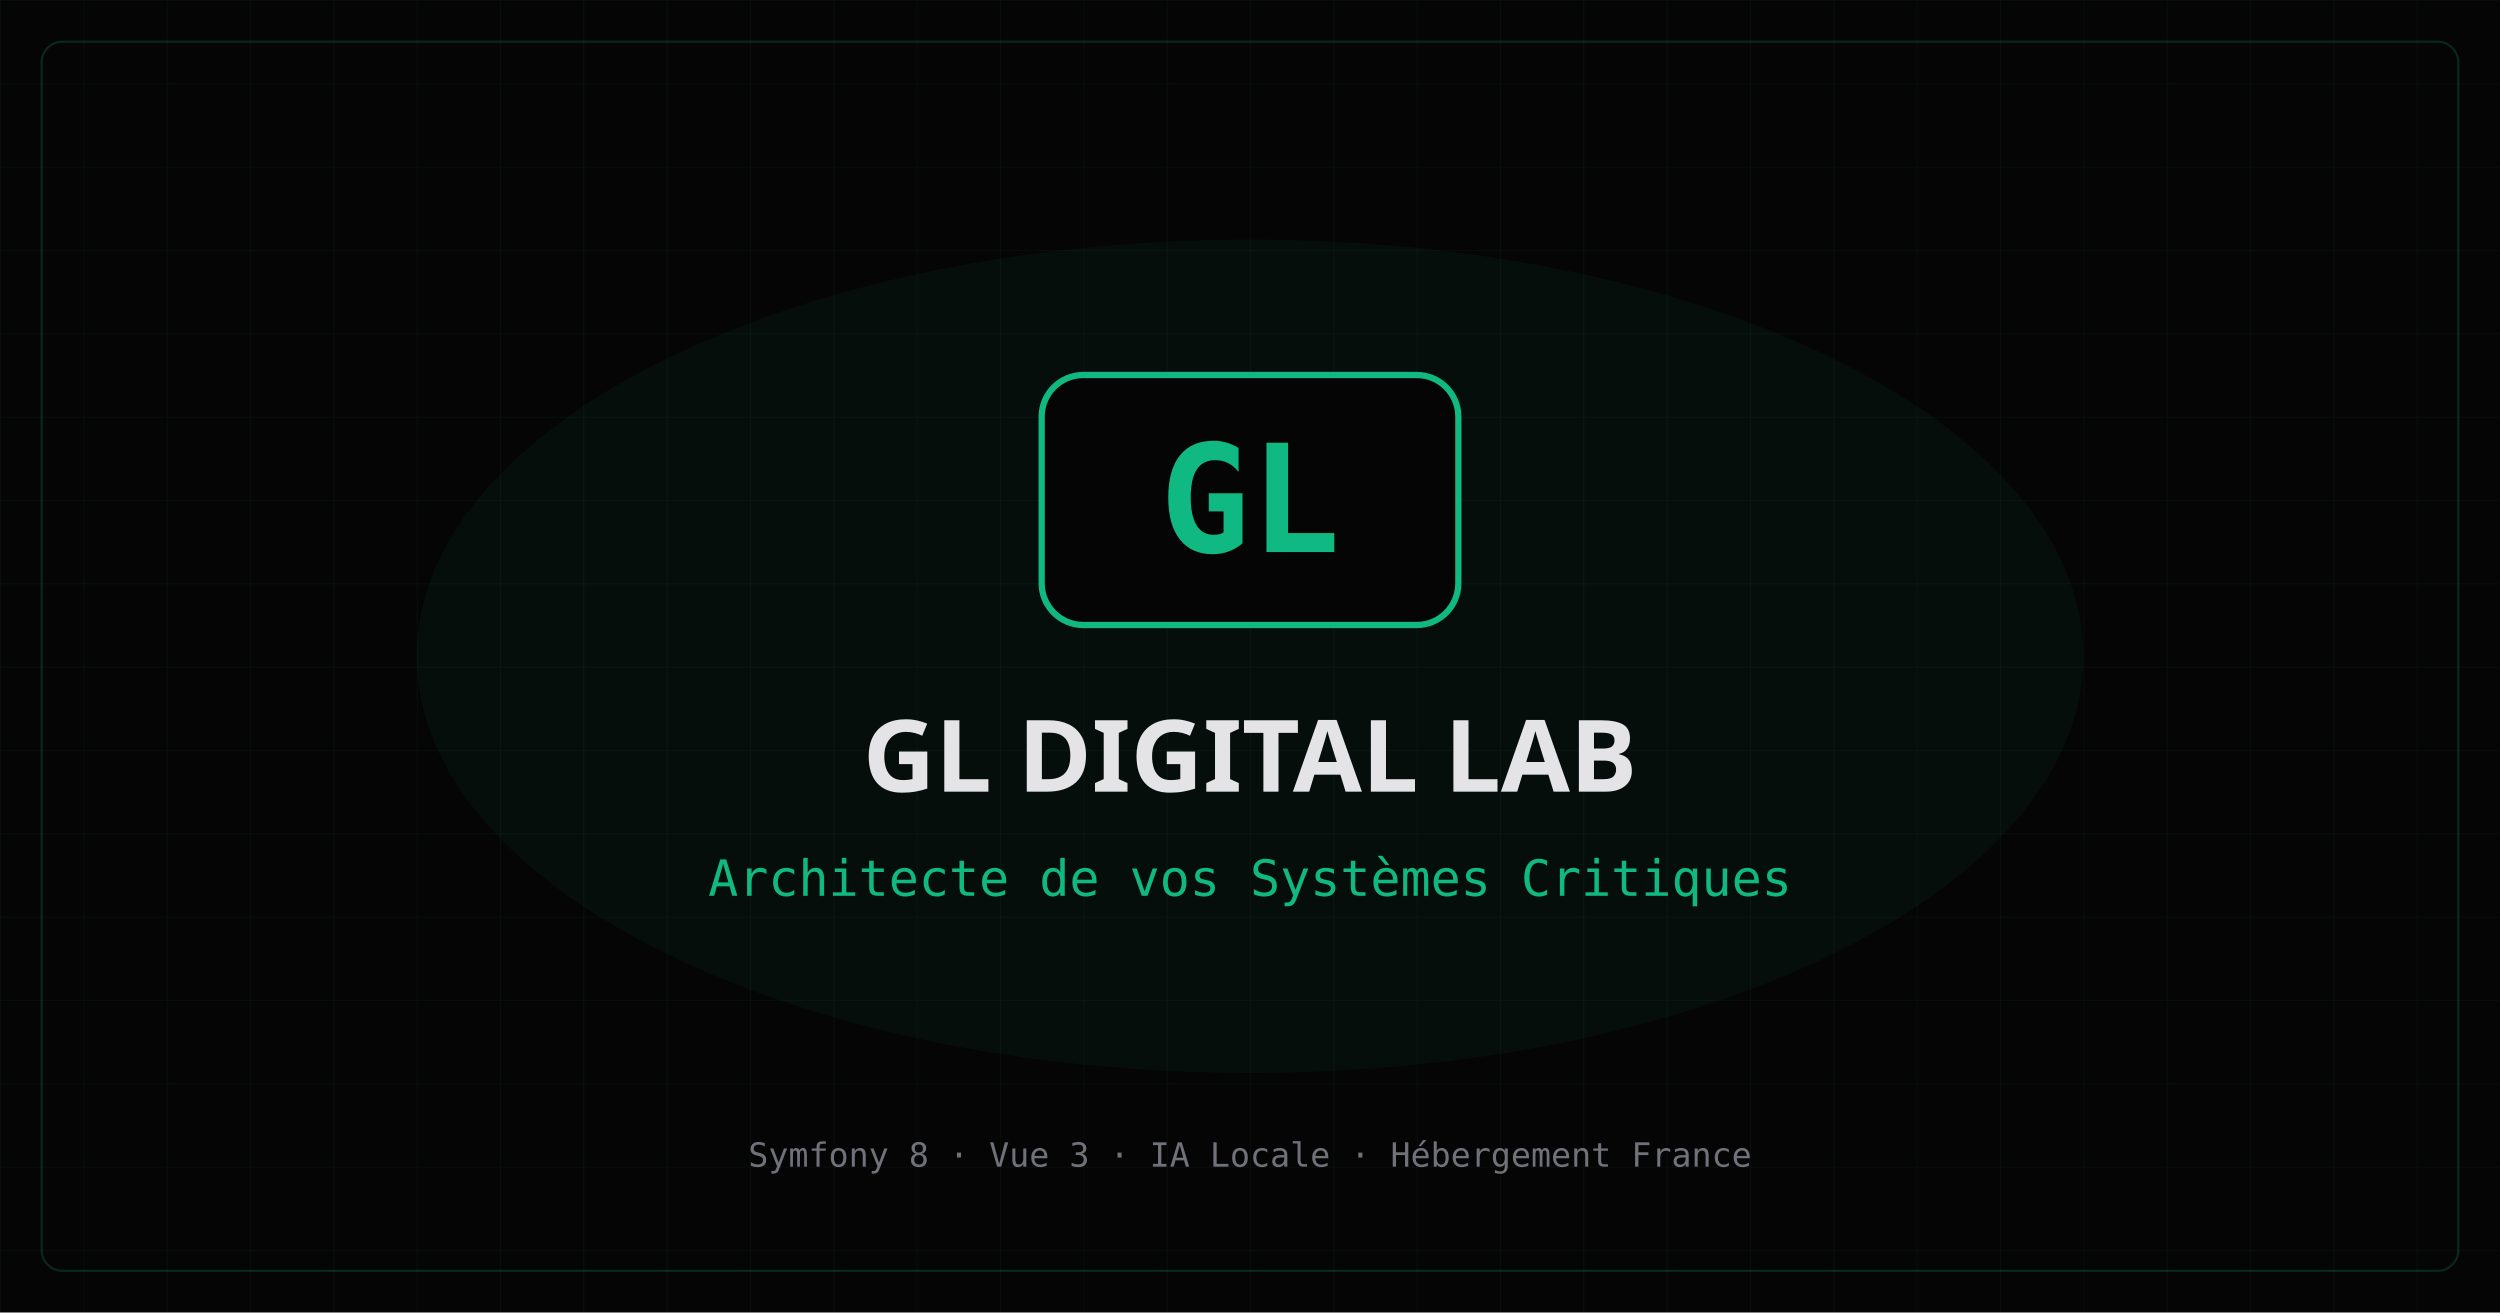
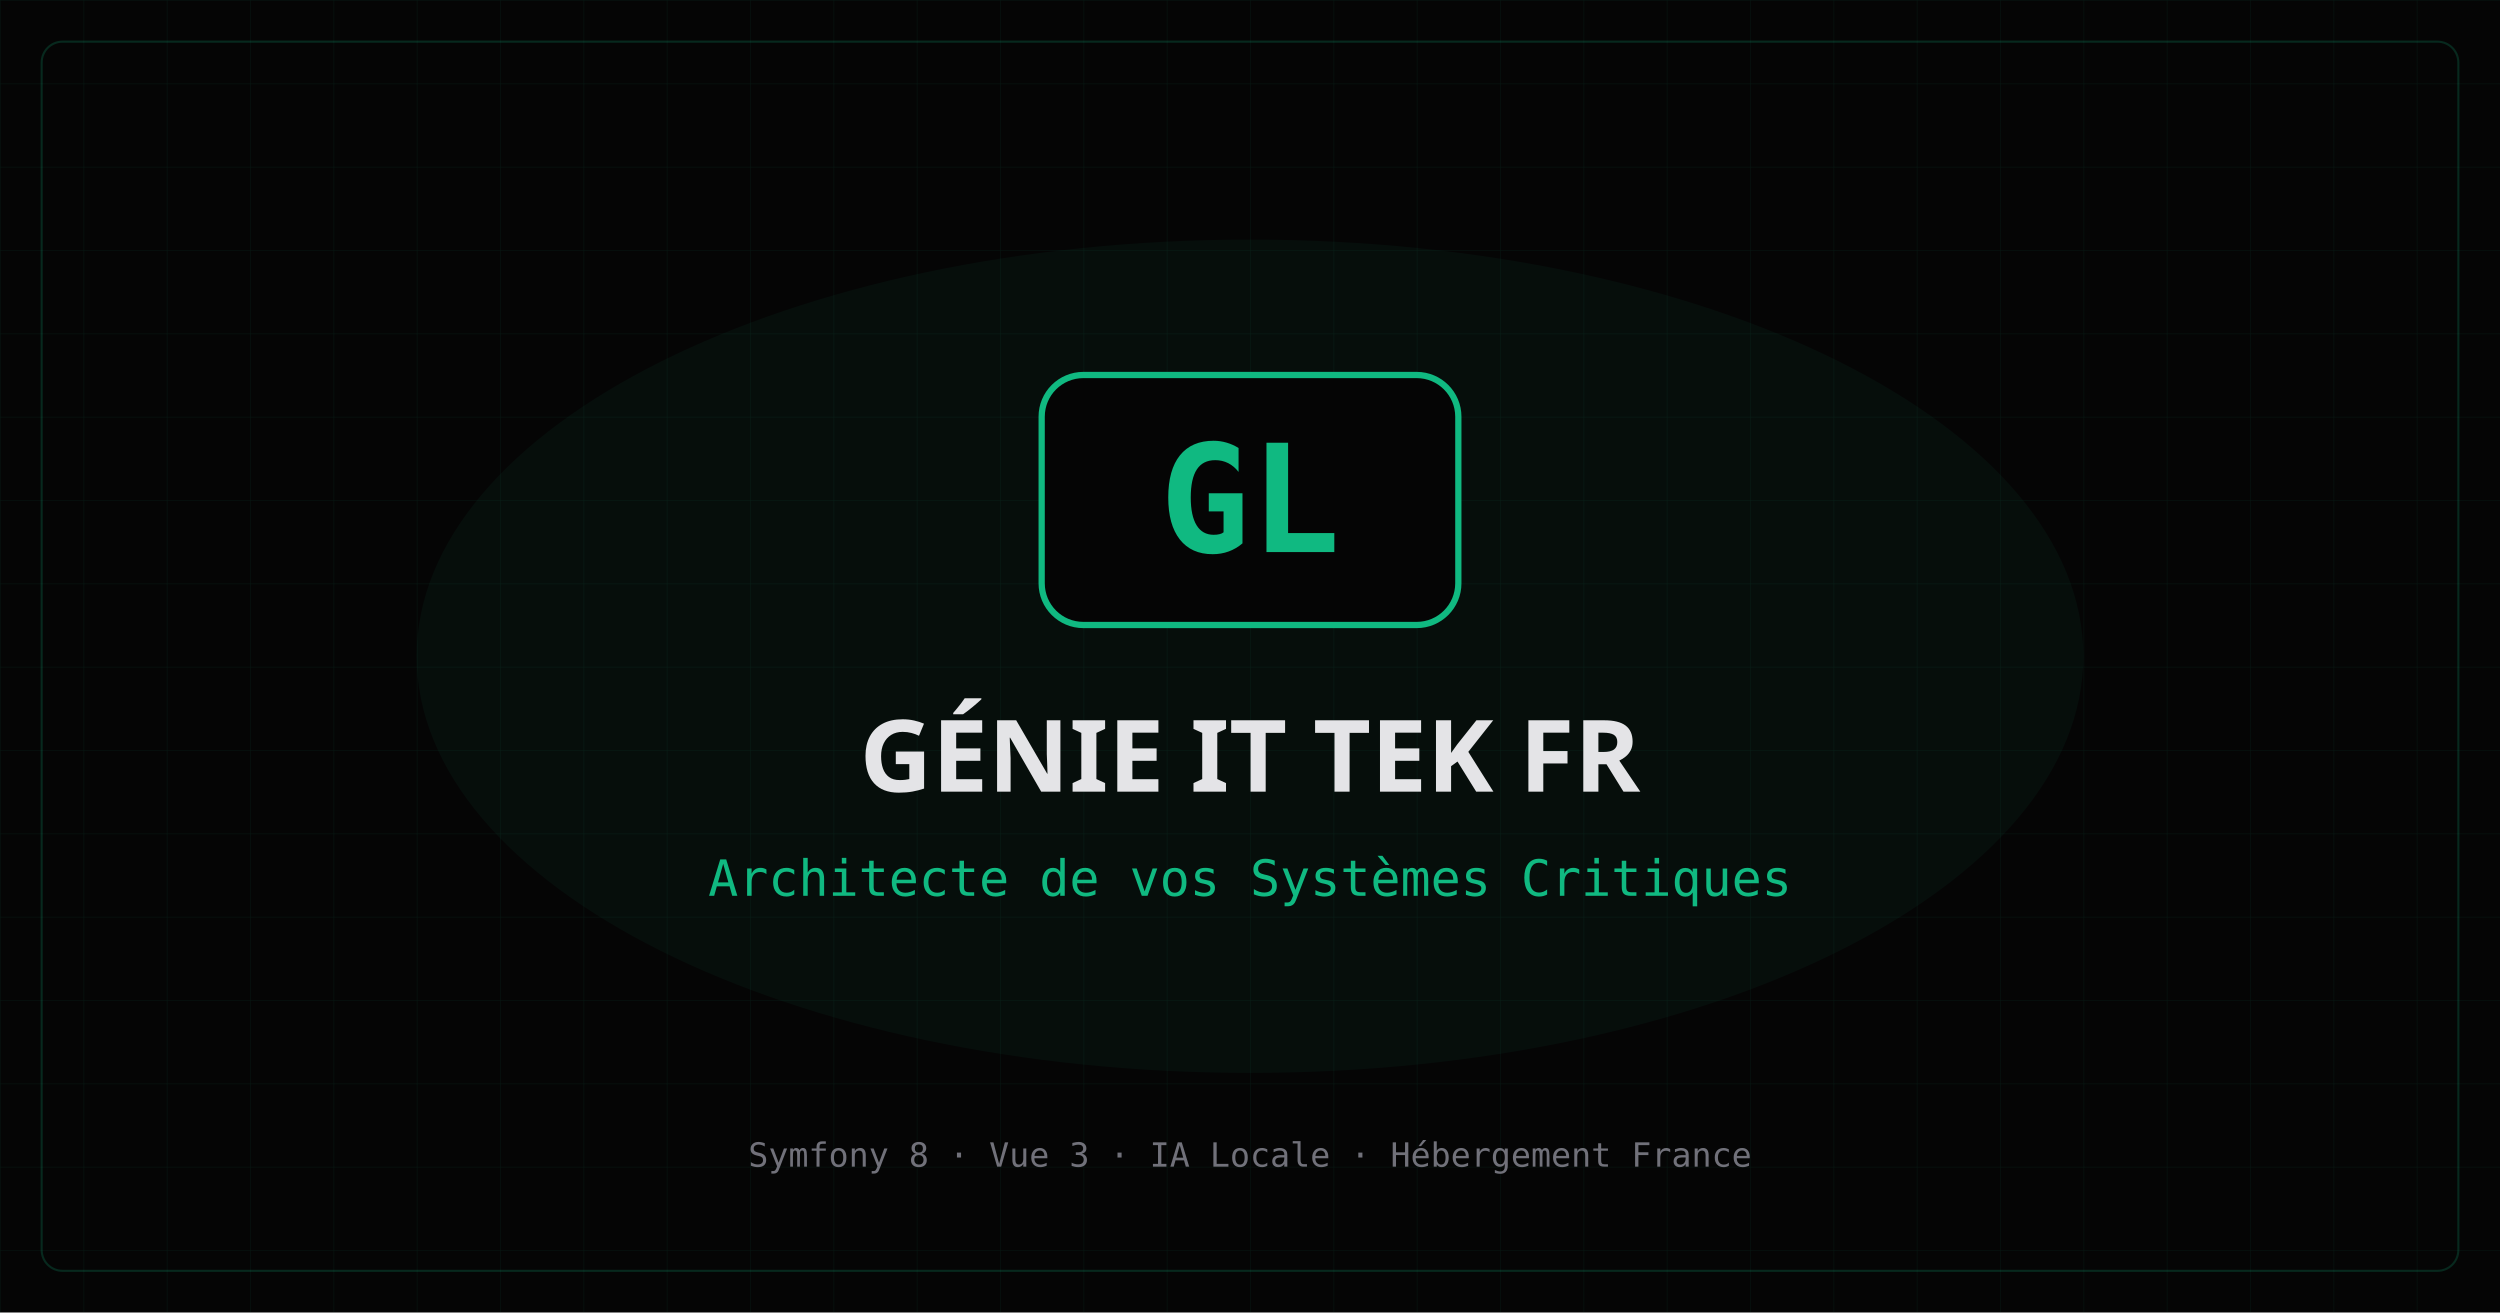
<svg xmlns="http://www.w3.org/2000/svg" viewBox="0 0 1200 630" width="1200" height="630">
  <rect width="1200" height="630" fill="#050505" />
  <defs>
    <pattern id="grid" width="40" height="40" patternUnits="userSpaceOnUse">
      <path d="M 40 0 L 0 0 0 40" fill="none" stroke="#10B981" stroke-width="0.5" opacity="0.1" />
    </pattern>
  </defs>
  <rect width="1200" height="630" fill="url(#grid)" />
  <ellipse cx="600" cy="315" rx="400" ry="200" fill="#10B981" opacity="0.05" />
  <rect x="500" y="180" width="200" height="120" rx="20" fill="#050505" stroke="#10B981" stroke-width="3" />
  <text x="600" y="265" font-family="monospace" font-size="72" font-weight="bold" fill="#10B981" text-anchor="middle">GL</text>
-   <text x="600" y="380" font-family="system-ui, sans-serif" font-size="48" font-weight="bold" fill="#E4E4E7" text-anchor="middle">GL DIGITAL LAB</text>
+   <text x="600" y="380" font-family="system-ui, sans-serif" font-size="48" font-weight="bold" fill="#E4E4E7" text-anchor="middle">GÉNIE IT TEK FR</text>
  <text x="600" y="430" font-family="monospace" font-size="24" fill="#10B981" text-anchor="middle">Architecte de vos Systèmes Critiques</text>
  <text x="600" y="560" font-family="monospace" font-size="16" fill="#71717A" text-anchor="middle">Symfony 8 · Vue 3 · IA Locale · Hébergement France</text>
  <rect x="20" y="20" width="1160" height="590" rx="10" fill="none" stroke="#10B981" stroke-width="1" opacity="0.2" />
</svg>
